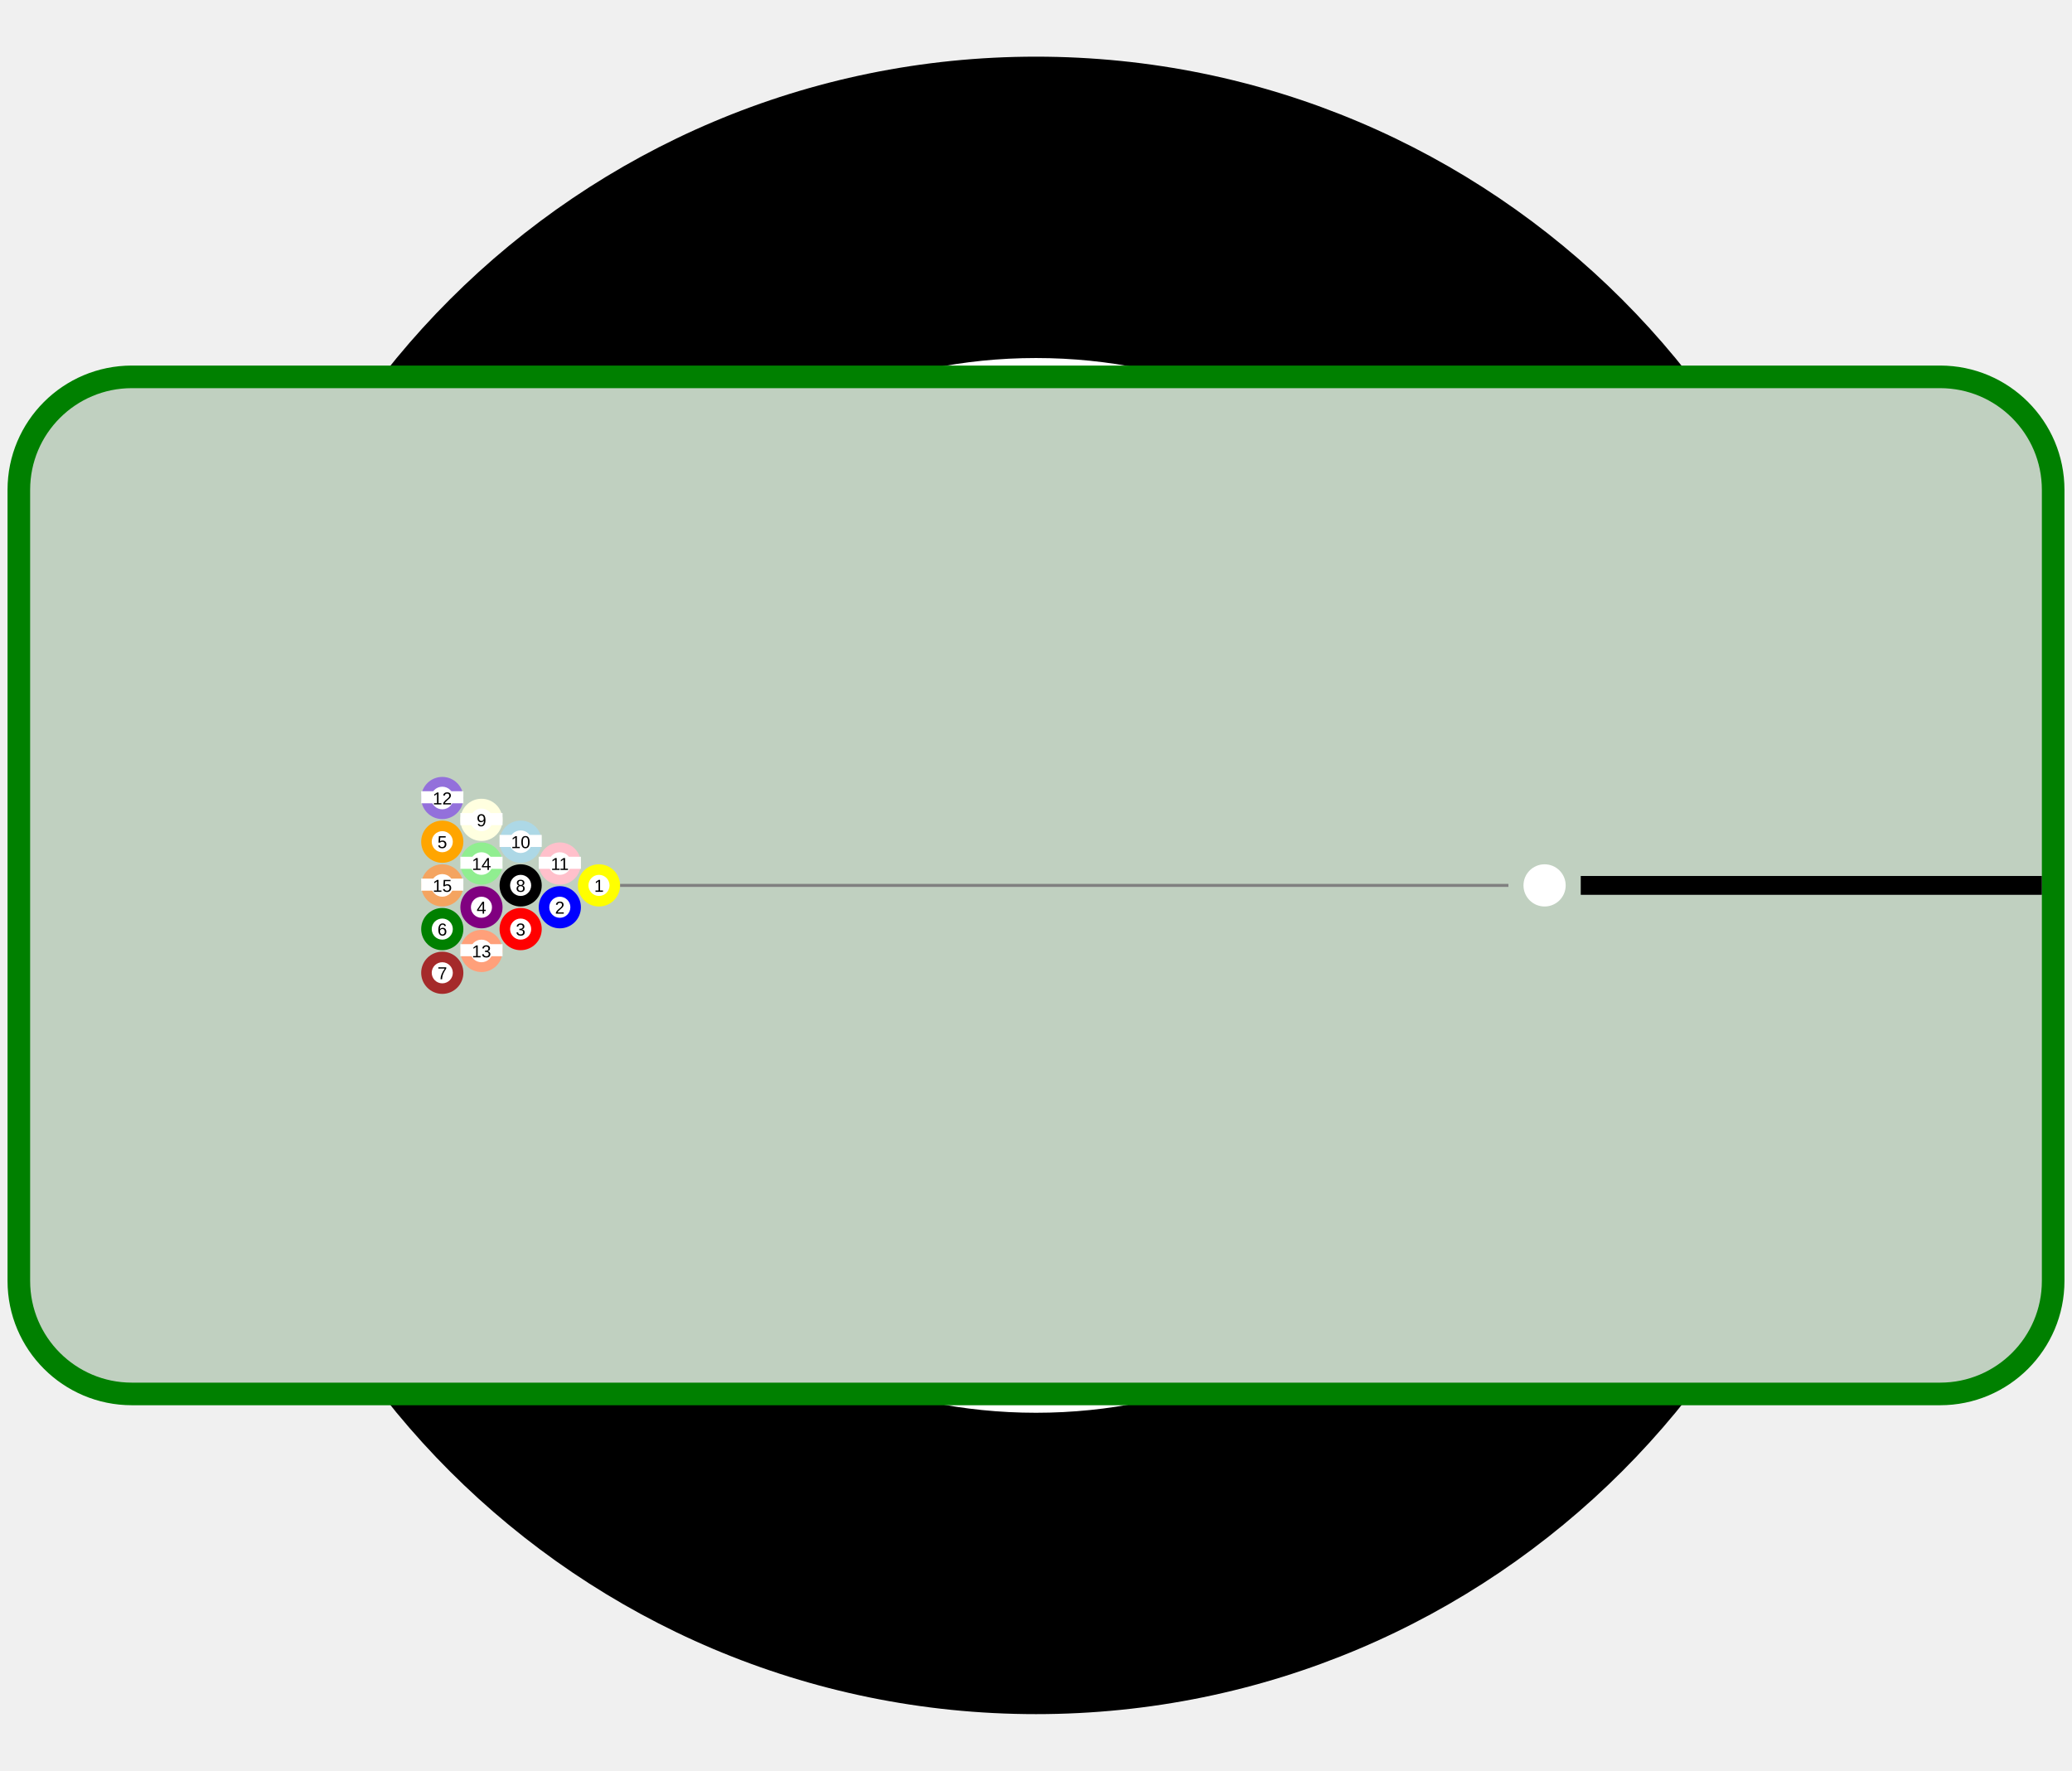
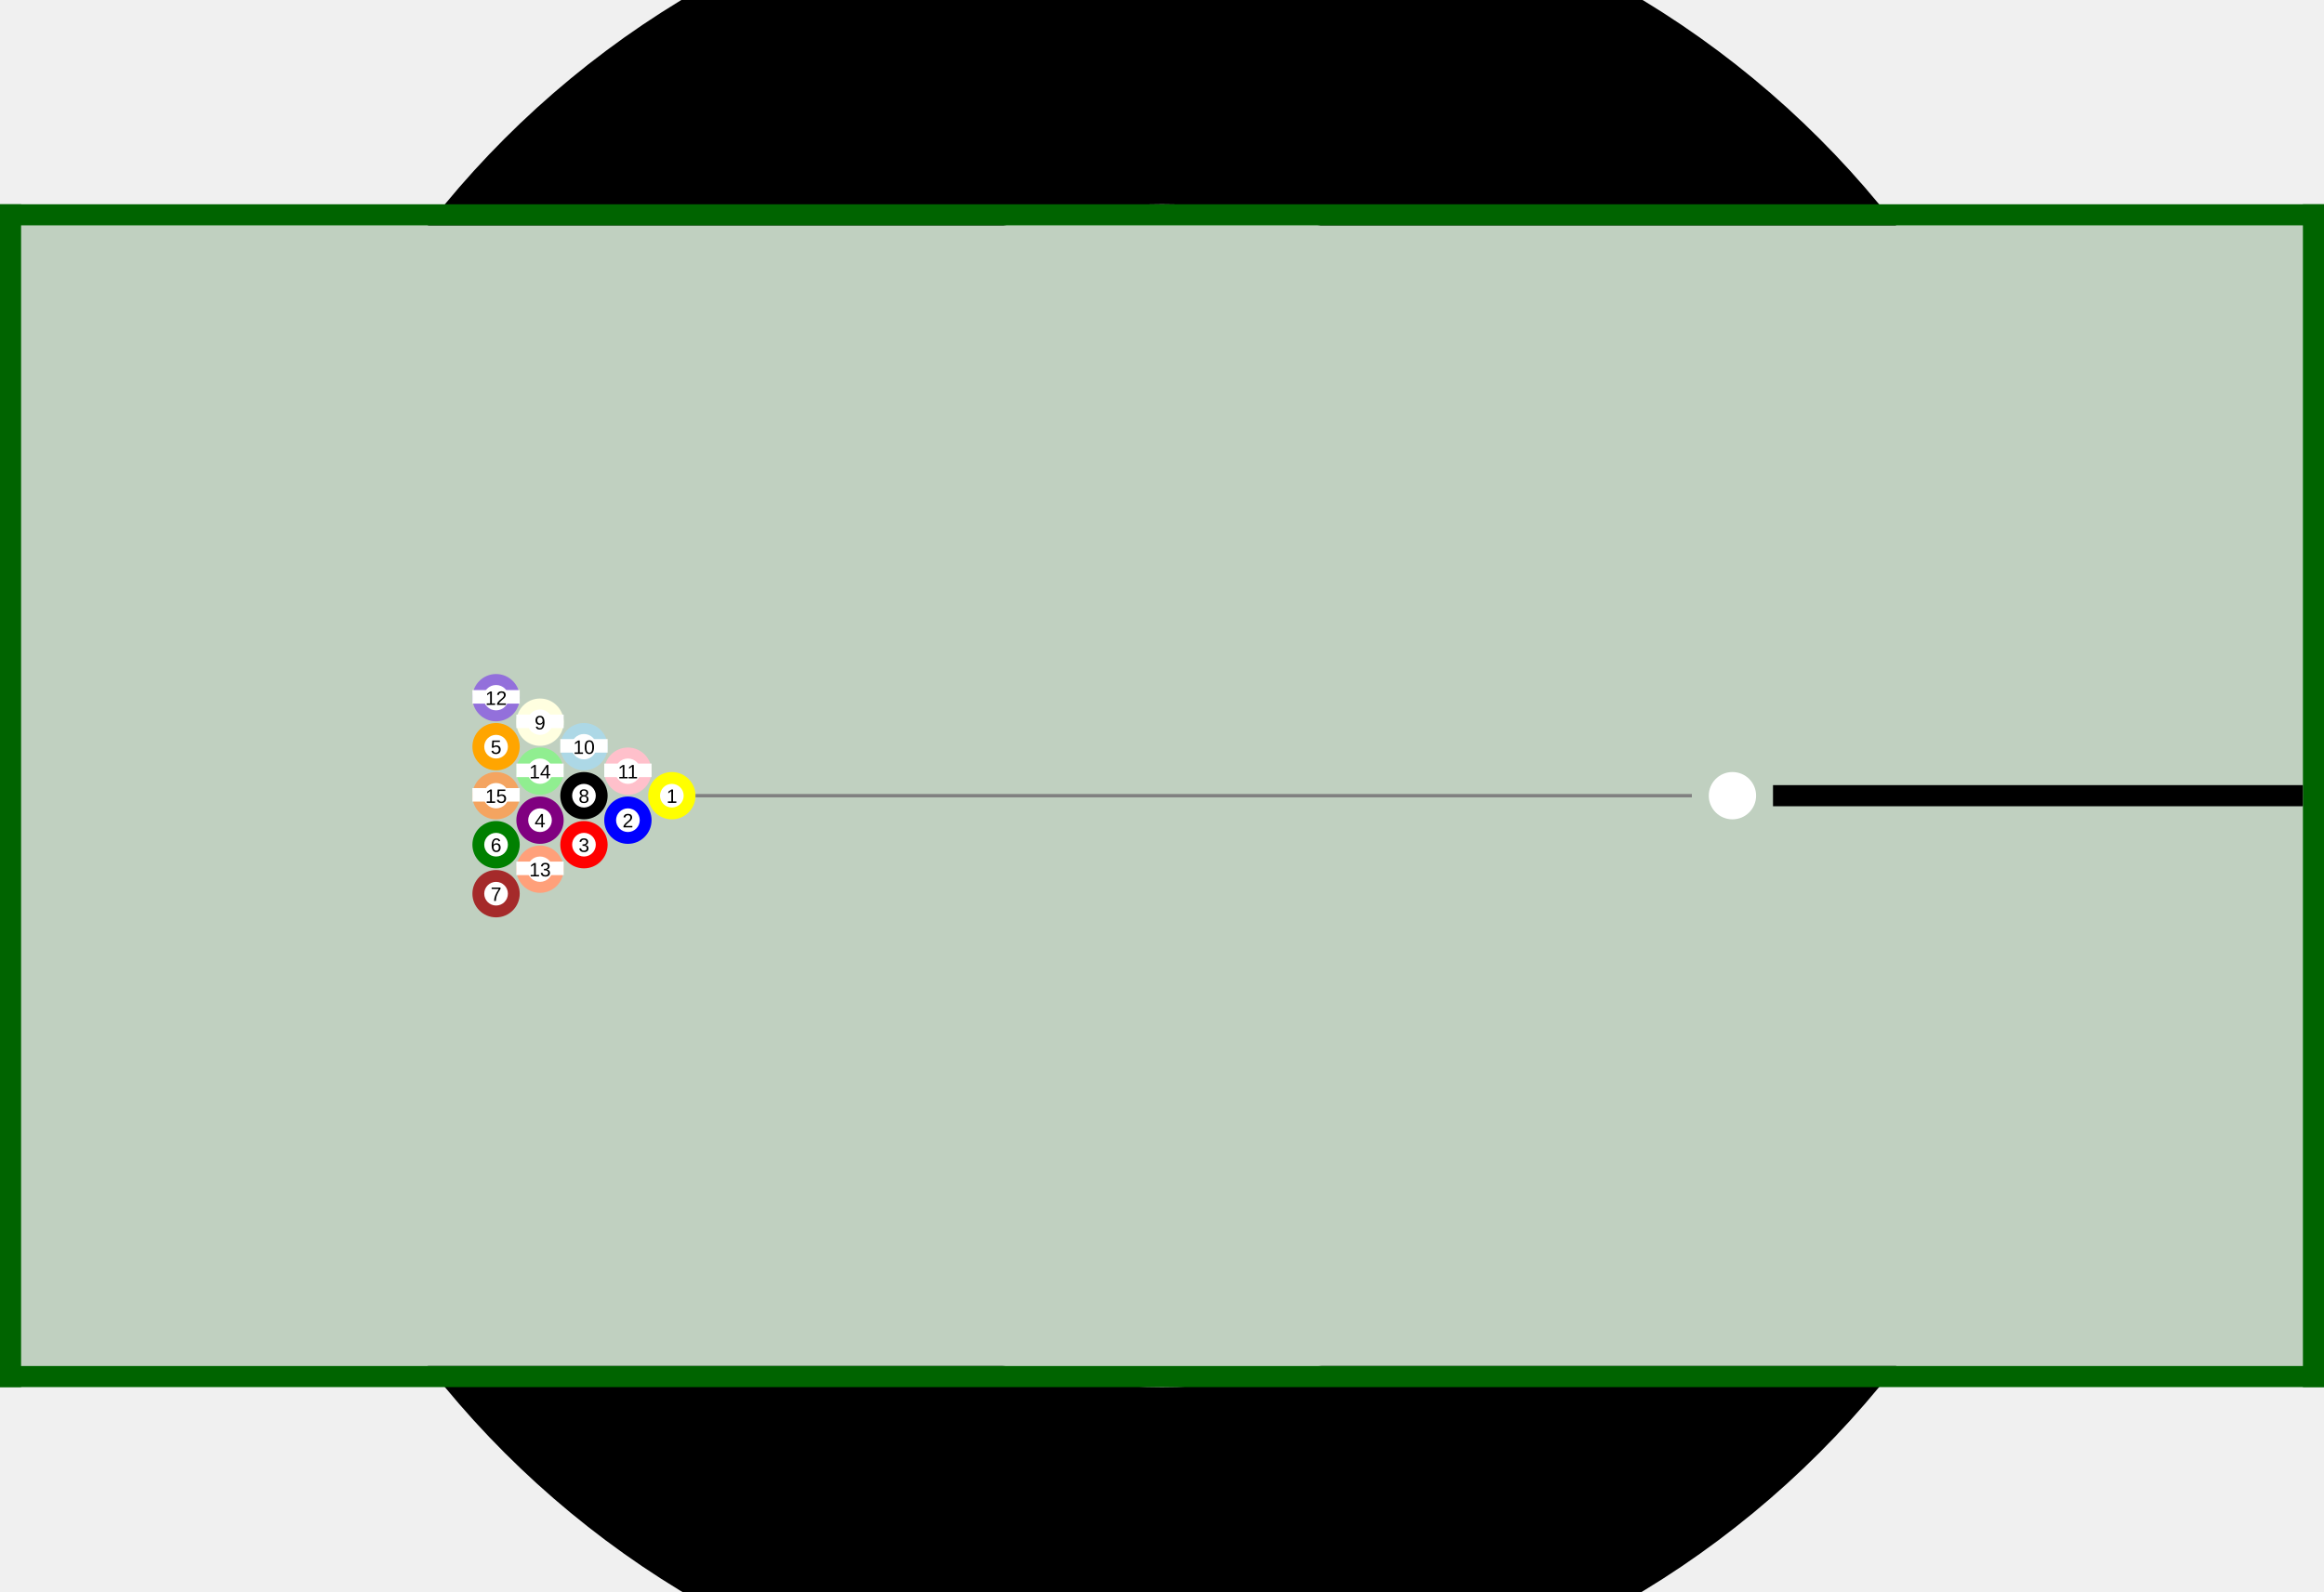
- <svg xmlns="http://www.w3.org/2000/svg" id="table" width="585" height="500" viewBox="-25 -25 2750 1400">
+ <svg xmlns="http://www.w3.org/2000/svg" id="table" width="584" height="400" viewBox="-25 -25 2750 1400">
  <circle cx="1350" cy="675" r="1100" fill="black" />
  <circle cx="1350" cy="675" r="700" fill="white" />
-   <rect width="2700" height="1350" x="0" y="0" rx="150" ry="150" style="stroke-width:30;stroke:green" fill="#C0D0C0" />
+   <rect width="2700" height="1350" x="0" y="0" fill="#C0D0C0" />
+   <rect width="2750" height="25" x="-25" y="-25" fill="darkgreen" />
+   <rect width="2750" height="25" x="-25" y="1350" fill="darkgreen" />
+   <rect width="25" height="1400" x="-25" y="-25" fill="darkgreen" />
+   <rect width="25" height="1400" x="2700" y="-25" fill="darkgreen" />
  <circle cx="2025" cy="675" r="28" fill="WHITE" id="cue_ball" />
  <circle class="ball" cx="770" cy="675" r="28" fill="YELLOW" />
  <circle cx="770" cy="675" r="14" fill="WHITE" />
  <text x="770" y="677" font-family="Arial" font-size="23" fill="black" text-anchor="middle" dominant-baseline="middle" pointer-events="none">1</text>
  <g class="ball">
    <circle cx="718" cy="646" r="28" fill="PINK" />
    <circle cx="718" cy="646" r="15" fill="WHITE" />
    <rect x="690" y="637" width="56" height="16" fill="white" />
    <text x="718" y="648" font-family="Arial" font-size="23" fill="black" text-anchor="middle" dominant-baseline="middle" pointer-events="none">11</text>
  </g>
  <circle class="ball" cx="718" cy="704" r="28" fill="BLUE" />
  <circle cx="718" cy="704" r="14" fill="WHITE" />
  <text x="718" y="706" font-family="Arial" font-size="23" fill="black" text-anchor="middle" dominant-baseline="middle" pointer-events="none">2</text>
  <g class="ball">
    <circle cx="666" cy="617" r="28" fill="LIGHTBLUE" />
    <circle cx="666" cy="617" r="15" fill="WHITE" />
    <rect x="638" y="608" width="56" height="16" fill="white" />
    <text x="666" y="619" font-family="Arial" font-size="23" fill="black" text-anchor="middle" dominant-baseline="middle" pointer-events="none">10</text>
  </g>
  <circle class="ball" cx="666" cy="675" r="28" fill="BLACK" />
  <circle cx="666" cy="675" r="14" fill="WHITE" />
  <text x="666" y="677" font-family="Arial" font-size="23" fill="black" text-anchor="middle" dominant-baseline="middle" pointer-events="none">8</text>
  <circle class="ball" cx="666" cy="733" r="28" fill="RED" />
  <circle cx="666" cy="733" r="14" fill="WHITE" />
  <text x="666" y="735" font-family="Arial" font-size="23" fill="black" text-anchor="middle" dominant-baseline="middle" pointer-events="none">3</text>
  <g class="ball">
    <circle cx="614" cy="588" r="28" fill="LIGHTYELLOW" />
    <circle cx="614" cy="588" r="15" fill="WHITE" />
    <rect x="586" y="579" width="56" height="16" fill="white" />
    <text x="614" y="590" font-family="Arial" font-size="23" fill="black" text-anchor="middle" dominant-baseline="middle" pointer-events="none">9</text>
  </g>
  <g class="ball">
    <circle cx="614" cy="646" r="28" fill="LIGHTGREEN" />
    <circle cx="614" cy="646" r="15" fill="WHITE" />
    <rect x="586" y="637" width="56" height="16" fill="white" />
    <text x="614" y="648" font-family="Arial" font-size="23" fill="black" text-anchor="middle" dominant-baseline="middle" pointer-events="none">14</text>
  </g>
  <circle class="ball" cx="614" cy="704" r="28" fill="PURPLE" />
  <circle cx="614" cy="704" r="14" fill="WHITE" />
  <text x="614" y="706" font-family="Arial" font-size="23" fill="black" text-anchor="middle" dominant-baseline="middle" pointer-events="none">4</text>
  <g class="ball">
    <circle cx="614" cy="762" r="28" fill="LIGHTSALMON" />
    <circle cx="614" cy="762" r="15" fill="WHITE" />
    <rect x="586" y="753" width="56" height="16" fill="white" />
    <text x="614" y="764" font-family="Arial" font-size="23" fill="black" text-anchor="middle" dominant-baseline="middle" pointer-events="none">13</text>
  </g>
  <g class="ball">
    <circle cx="562" cy="559" r="28" fill="MEDIUMPURPLE" />
    <circle cx="562" cy="559" r="15" fill="WHITE" />
    <rect x="534" y="550" width="56" height="16" fill="white" />
    <text x="562" y="561" font-family="Arial" font-size="23" fill="black" text-anchor="middle" dominant-baseline="middle" pointer-events="none">12</text>
  </g>
  <circle class="ball" cx="562" cy="617" r="28" fill="ORANGE" />
  <circle cx="562" cy="617" r="14" fill="WHITE" />
  <text x="562" y="619" font-family="Arial" font-size="23" fill="black" text-anchor="middle" dominant-baseline="middle" pointer-events="none">5</text>
  <g class="ball">
    <circle cx="562" cy="675" r="28" fill="SANDYBROWN" />
    <circle cx="562" cy="675" r="15" fill="WHITE" />
    <rect x="534" y="666" width="56" height="16" fill="white" />
    <text x="562" y="677" font-family="Arial" font-size="23" fill="black" text-anchor="middle" dominant-baseline="middle" pointer-events="none">15</text>
  </g>
  <circle class="ball" cx="562" cy="733" r="28" fill="GREEN" />
  <circle cx="562" cy="733" r="14" fill="WHITE" />
  <text x="562" y="735" font-family="Arial" font-size="23" fill="black" text-anchor="middle" dominant-baseline="middle" pointer-events="none">6</text>
  <circle class="ball" cx="562" cy="791" r="28" fill="BROWN" />
  <circle cx="562" cy="791" r="14" fill="WHITE" />
  <text x="562" y="793" font-family="Arial" font-size="23" fill="black" text-anchor="middle" dominant-baseline="middle" pointer-events="none">7</text>
-   <line id="pool_cue" class="cue_line" x1="2073" y1="675" x2="2685" y2="675" stroke="black" stroke-width="25" visibility="visible" />
+   <line id="pool_cue" class="cue_line" x1="2073" y1="675" x2="2700" y2="675" stroke="black" stroke-width="25" visibility="visible" />
  <line id="aim_line" class="cue_line" x1="1977" y1="675" x2="798" y2="675" length="7000" stroke="grey" stroke-width="4" visibility="visible" />
</svg>
